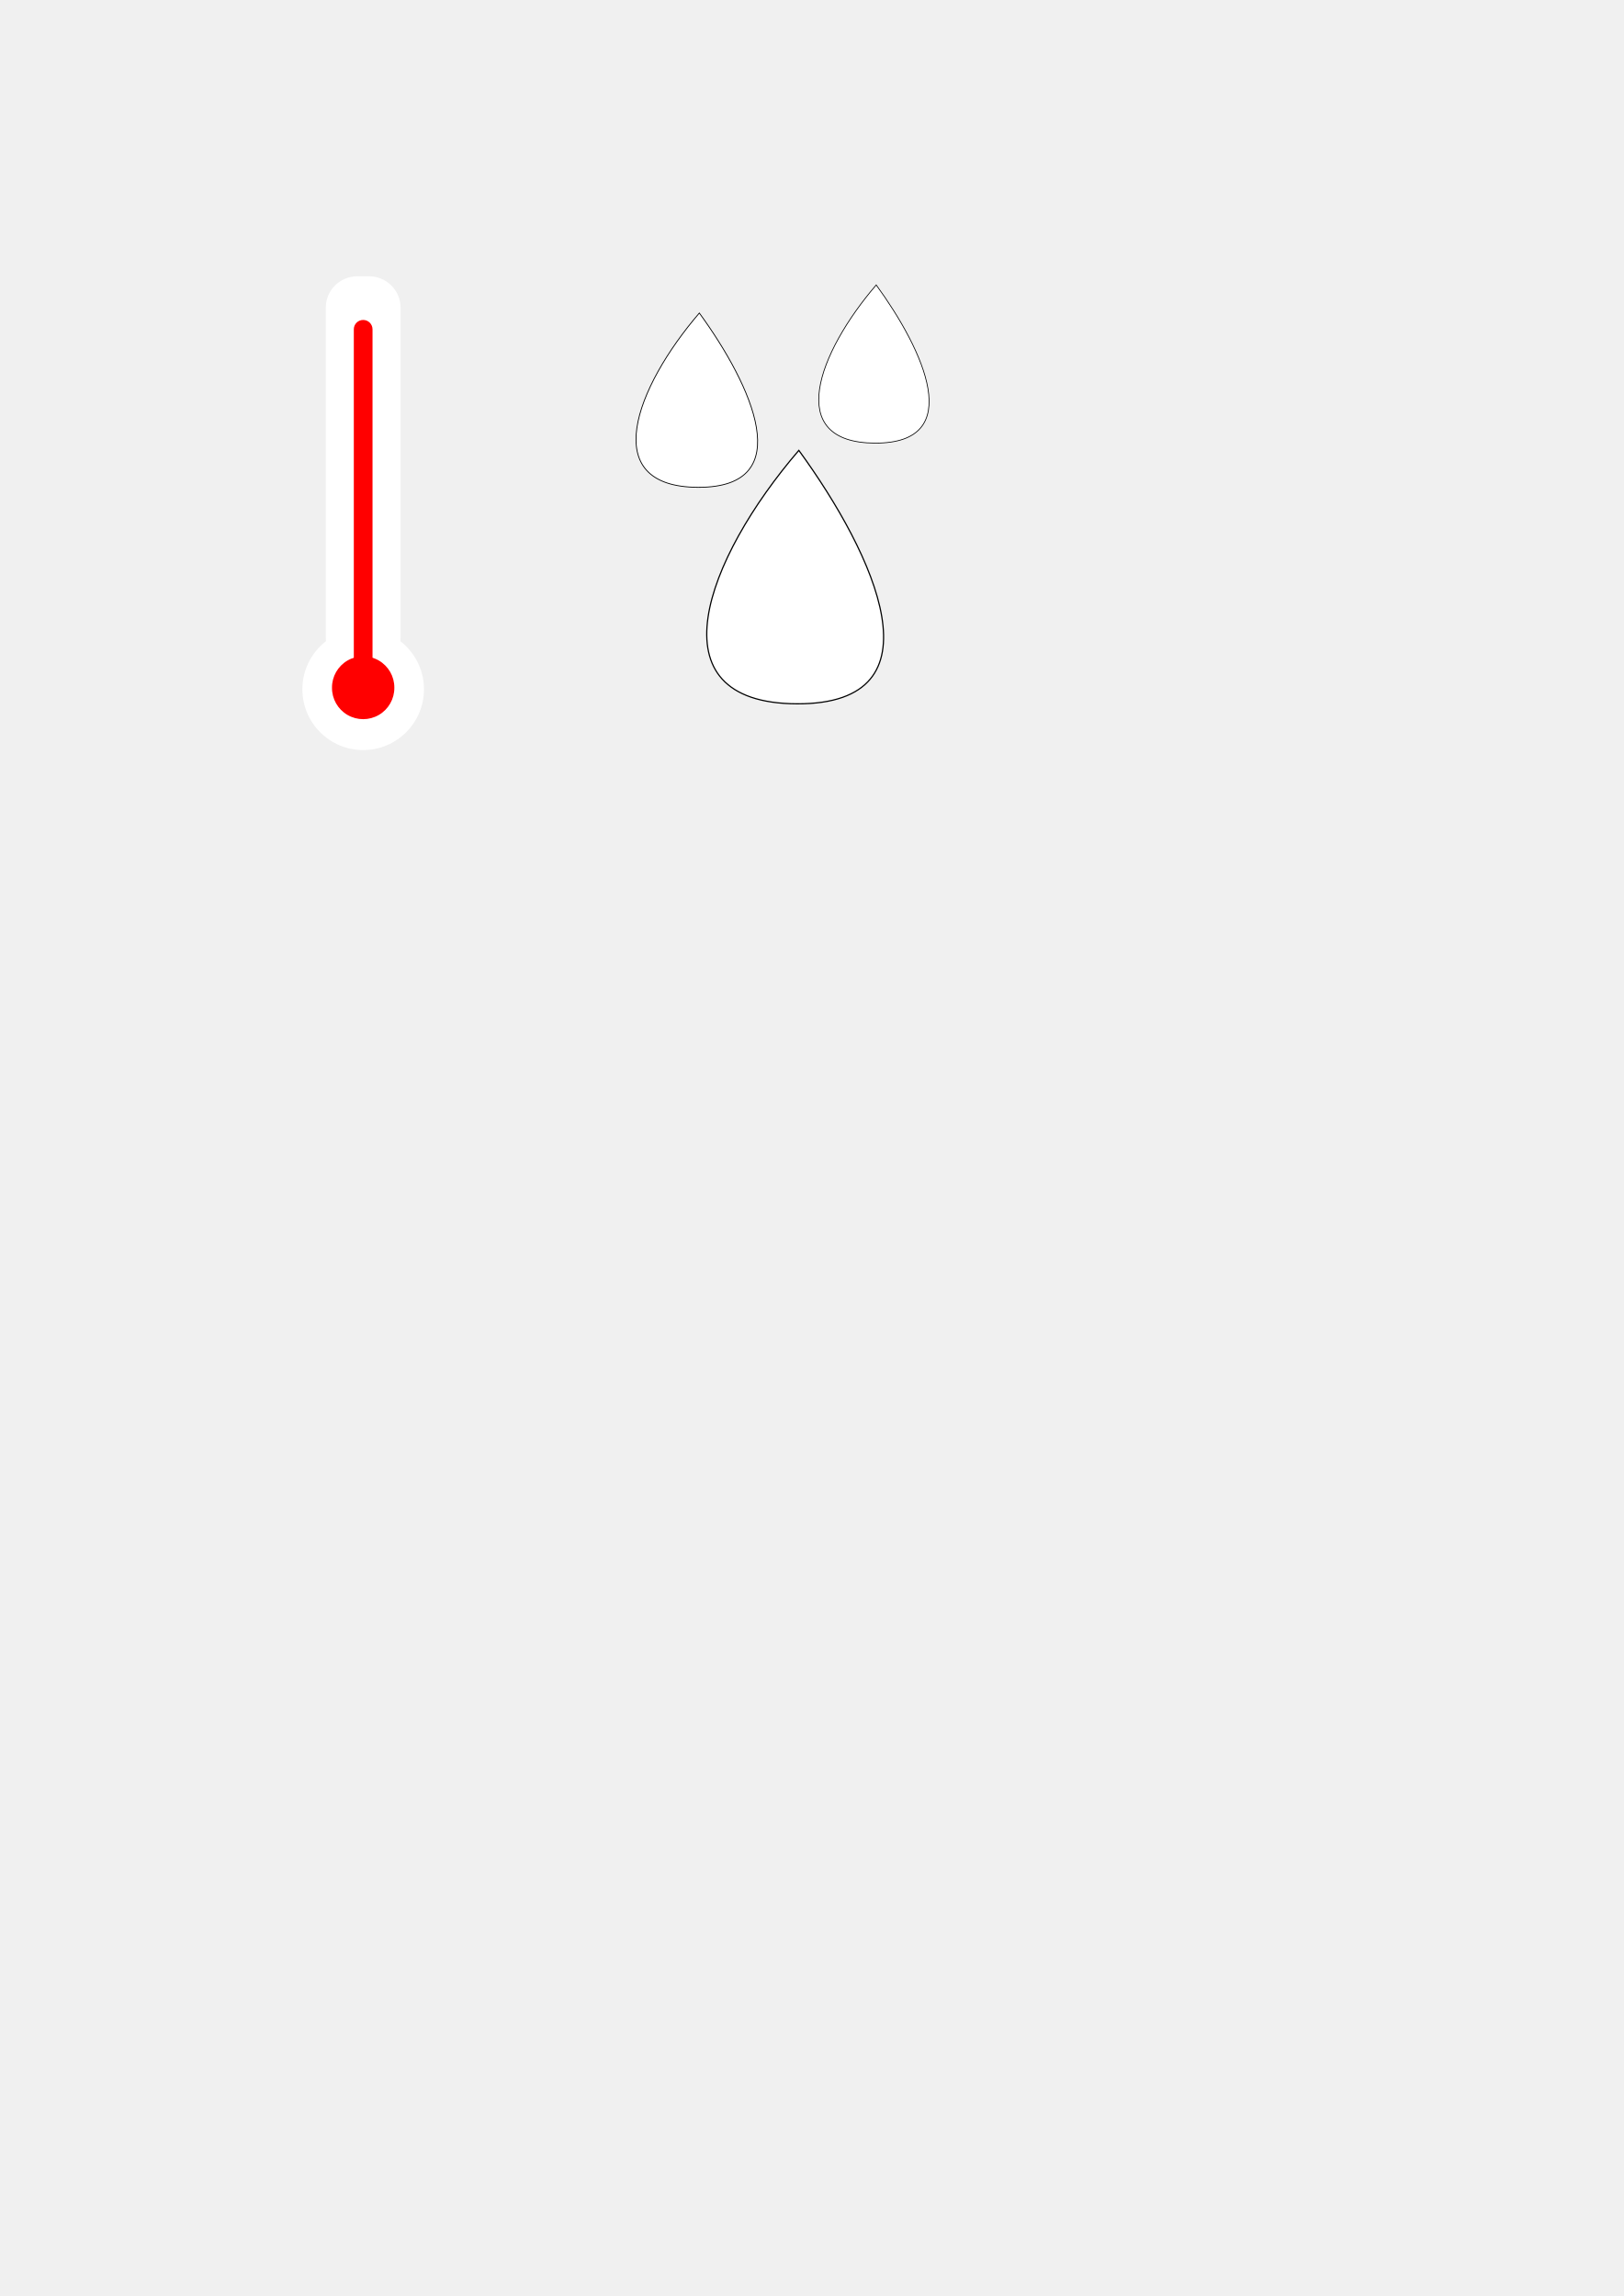
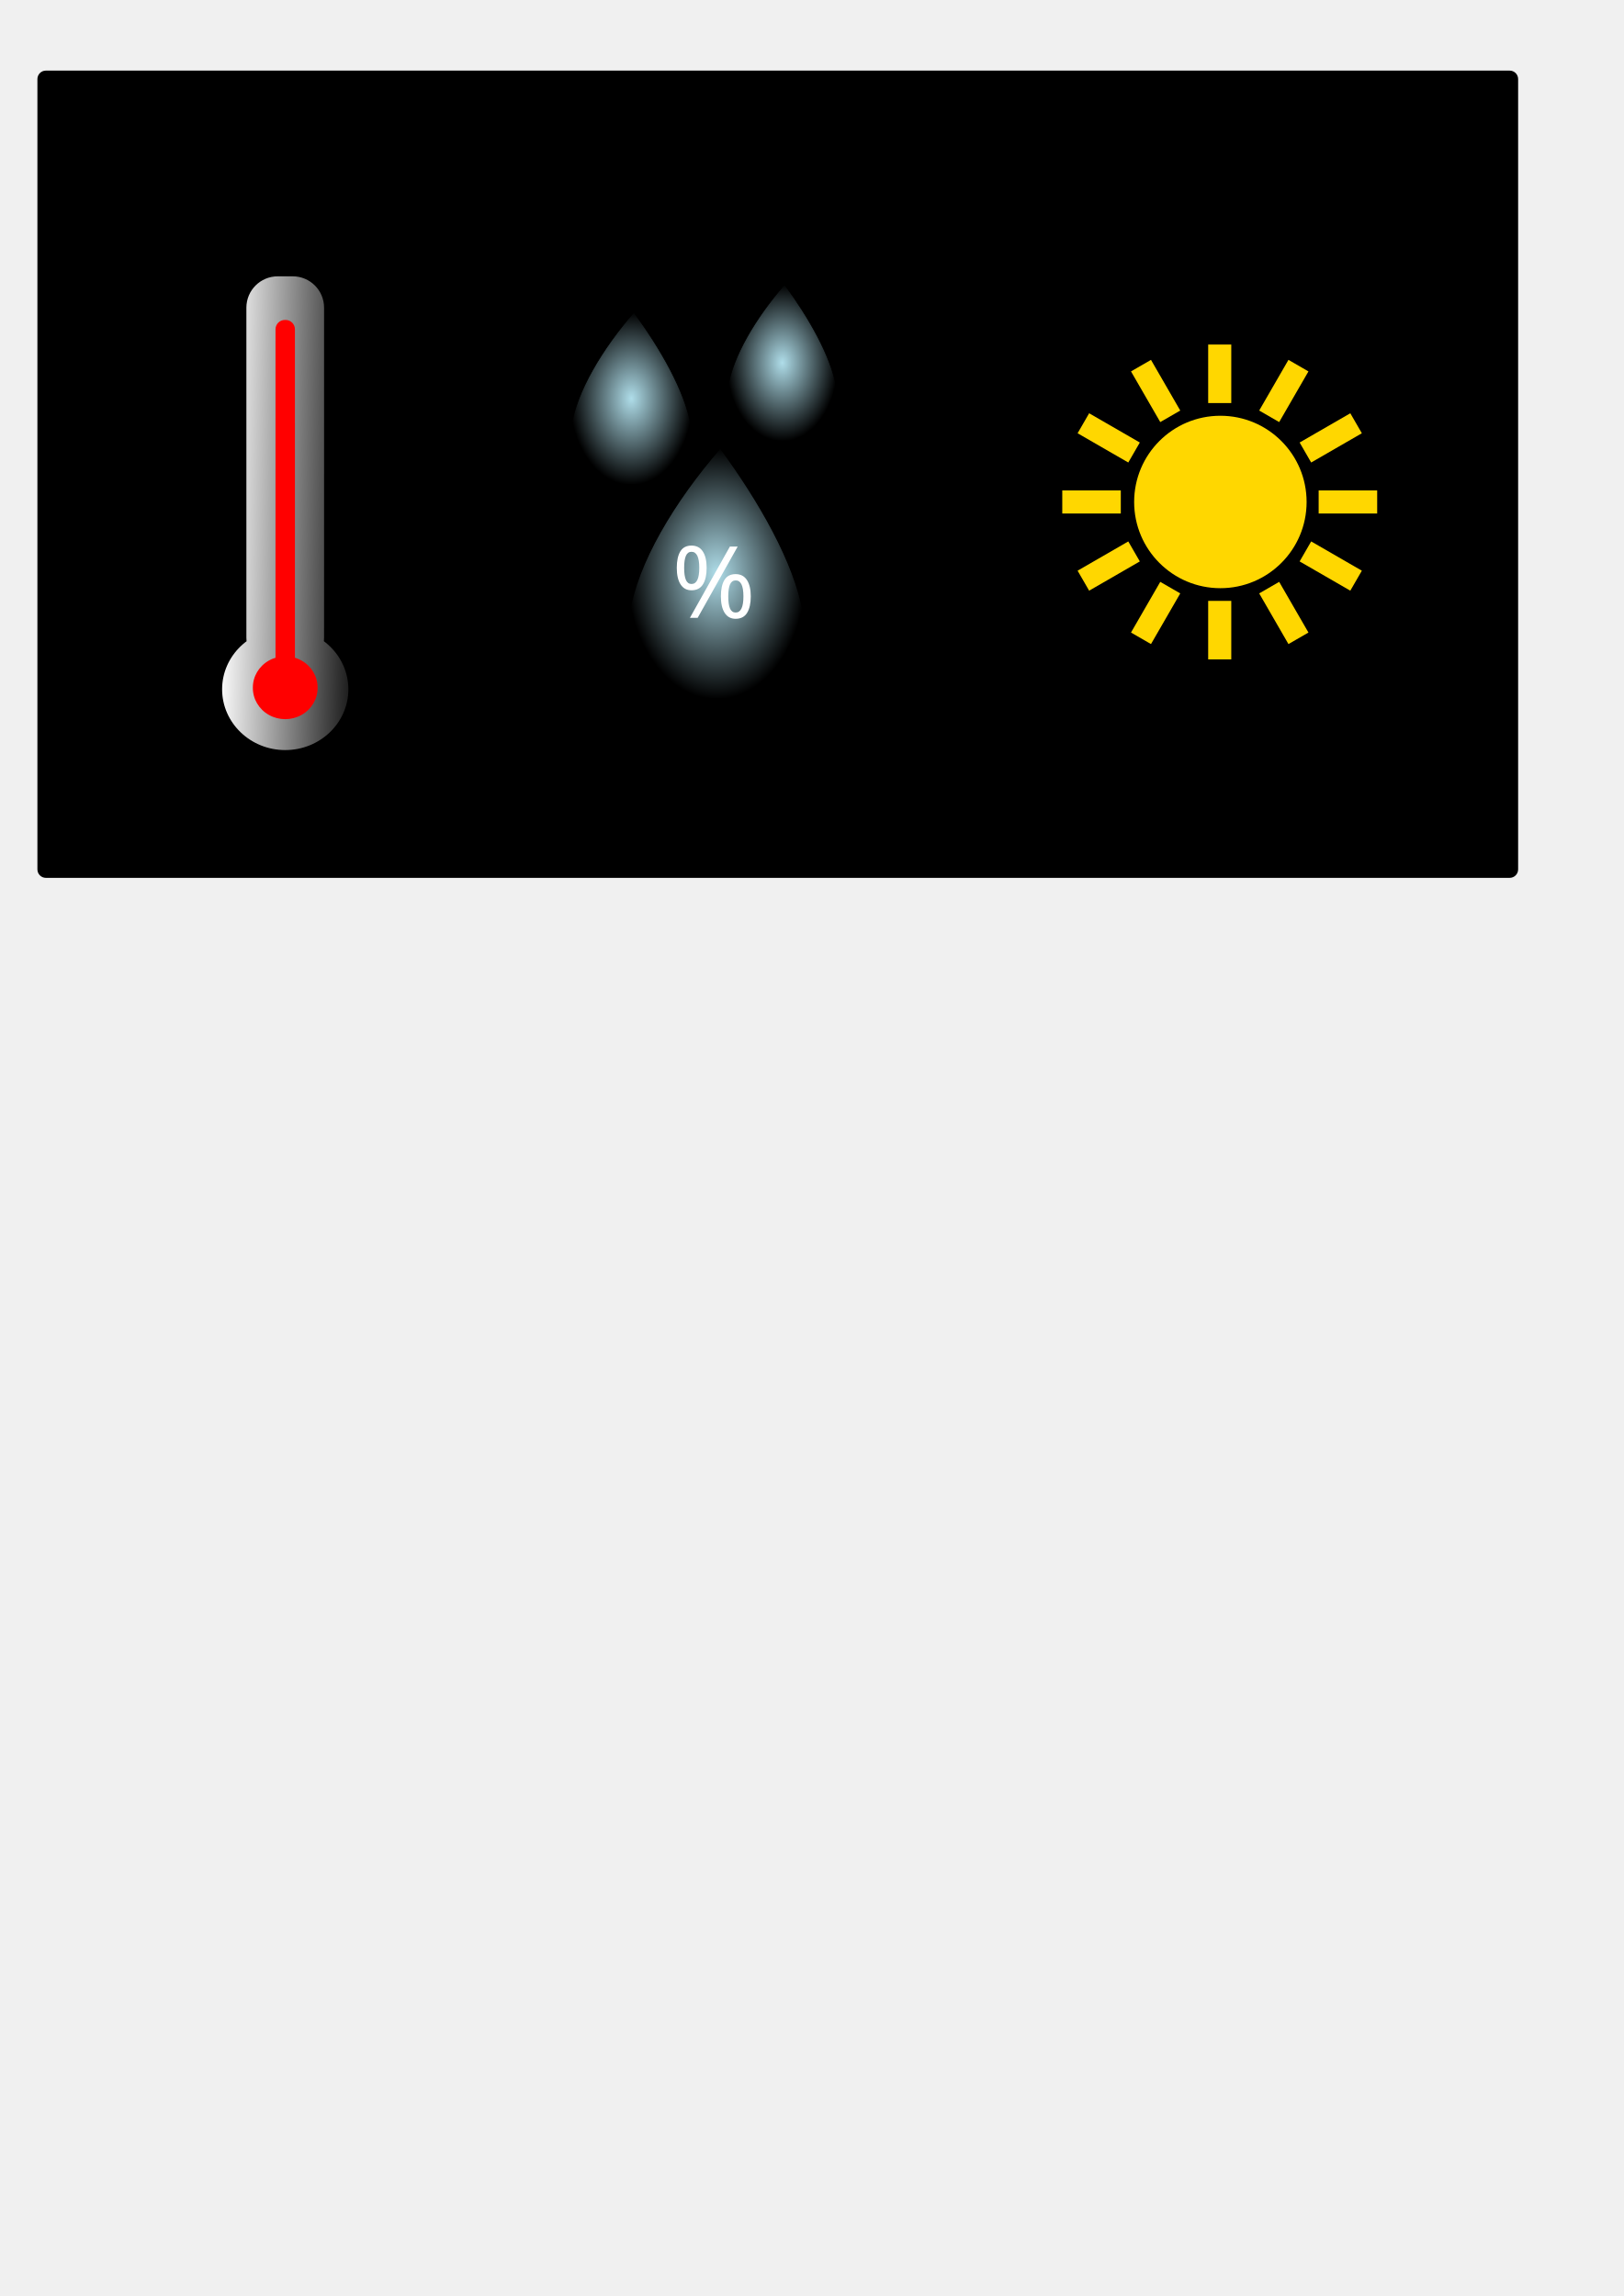
- <svg xmlns="http://www.w3.org/2000/svg" width="744.094" height="1052.362" id="svg2" version="1.1">
-   <defs id="defs4" />
+ <svg xmlns="http://www.w3.org/2000/svg" xmlns:xlink="http://www.w3.org/1999/xlink" width="744.094" height="1052.362" id="svg2" version="1.1">
+   <defs id="defs4">
+     <linearGradient id="linearGradient3902">
+       <stop style="stop-color:#ffffff;stop-opacity:1;" offset="0" id="stop3904" />
+       <stop style="stop-color:#ffffff;stop-opacity:0;" offset="1" id="stop3906" />
+     </linearGradient>
+     <linearGradient id="linearGradient3882">
+       <stop style="stop-color:#afdde9;stop-opacity:1;" offset="0" id="stop3884" />
+       <stop style="stop-color:#afdde9;stop-opacity:0;" offset="1" id="stop3886" />
+     </linearGradient>
+     <linearGradient id="linearGradient3874">
+       <stop style="stop-color:#afdde9;stop-opacity:1;" offset="0" id="stop3876" />
+       <stop style="stop-color:#afdde9;stop-opacity:0;" offset="1" id="stop3878" />
+     </linearGradient>
+     <linearGradient id="linearGradient3864">
+       <stop style="stop-color:#afdde9;stop-opacity:1;" offset="0" id="stop3866" />
+       <stop style="stop-color:#afdde9;stop-opacity:0;" offset="1" id="stop3868" />
+     </linearGradient>
+     <radialGradient xlink:href="#linearGradient3864" id="radialGradient3872" cx="364.402" cy="264.505" fx="364.402" fy="264.505" r="40.791" gradientTransform="matrix(1,0,0,1.430646,0,-113.9082)" gradientUnits="userSpaceOnUse" />
+     <radialGradient xlink:href="#linearGradient3874" id="radialGradient3880" cx="400.496" cy="166.852" fx="400.496" fy="166.852" r="25.456" gradientTransform="matrix(1,0,0,1.430646,0,-71.85419)" gradientUnits="userSpaceOnUse" />
+     <radialGradient xlink:href="#linearGradient3882" id="radialGradient3888" cx="319.33" cy="183.421" fx="319.33" fy="183.421" r="28.051" gradientTransform="matrix(1,0,0,1.430646,0,-78.98963)" gradientUnits="userSpaceOnUse" />
+     <linearGradient xlink:href="#linearGradient3902" id="linearGradient3908" x1="145.714" y1="344.89" x2="236.19" y2="346.868" gradientUnits="userSpaceOnUse" />
+     <radialGradient xlink:href="#linearGradient3882" id="radialGradient6180" gradientUnits="userSpaceOnUse" gradientTransform="matrix(1,0,0,1.430646,-30,-78.98963)" cx="319.33" cy="183.421" fx="319.33" fy="183.421" r="28.051" />
+     <radialGradient xlink:href="#linearGradient3874" id="radialGradient6183" gradientUnits="userSpaceOnUse" gradientTransform="matrix(1,0,0,1.430646,-42,-71.85419)" cx="400.496" cy="166.852" fx="400.496" fy="166.852" r="25.456" />
+     <radialGradient xlink:href="#linearGradient3864" id="radialGradient6186" gradientUnits="userSpaceOnUse" gradientTransform="matrix(1,0,0,1.430646,-36,-113.9082)" cx="364.402" cy="264.505" fx="364.402" fy="264.505" r="40.791" />
+     <radialGradient xlink:href="#linearGradient3864" id="radialGradient6196" gradientUnits="userSpaceOnUse" gradientTransform="matrix(1,0,0,1.430646,-36,-113.9082)" cx="364.402" cy="264.505" fx="364.402" fy="264.505" r="40.791" />
+     <radialGradient xlink:href="#linearGradient3874" id="radialGradient6198" gradientUnits="userSpaceOnUse" gradientTransform="matrix(1,0,0,1.430646,-42,-71.85419)" cx="400.496" cy="166.852" fx="400.496" fy="166.852" r="25.456" />
+     <radialGradient xlink:href="#linearGradient3882" id="radialGradient6200" gradientUnits="userSpaceOnUse" gradientTransform="matrix(1,0,0,1.430646,-30,-78.98963)" cx="319.33" cy="183.421" fx="319.33" fy="183.421" r="28.051" />
+     <radialGradient xlink:href="#linearGradient3882" id="radialGradient6206" gradientUnits="userSpaceOnUse" gradientTransform="matrix(1,0,0,1.41437,-30,-76.79648)" cx="319.33" cy="183.421" fx="319.33" fy="183.421" r="28.051" />
+     <radialGradient xlink:href="#linearGradient3874" id="radialGradient6209" gradientUnits="userSpaceOnUse" gradientTransform="matrix(1,0,0,1.41437,-42,-69.74222)" cx="400.496" cy="166.852" fx="400.496" fy="166.852" r="25.456" />
+     <radialGradient xlink:href="#linearGradient3864" id="radialGradient6212" gradientUnits="userSpaceOnUse" gradientTransform="matrix(1,0,0,1.41437,-36,-111.3178)" cx="364.402" cy="264.505" fx="364.402" fy="264.505" r="40.791" />
+   </defs>
  <g id="layer1">
-     <g id="g2997">
-       <rect ry="4.286" y="96.648" x="97.143" height="268.571" width="134.286" id="rect2995" style="fill:none;fill-opacity:1;stroke:none" />
-       <rect ry="14.4" y="126.648" x="149.286" height="180" width="34.286" id="rect2985" style="fill:#ffffff;fill-opacity:1;stroke:none" />
-       <path transform="matrix(0.7222222,0,0,0.7222222,33.33333,-13.86765)" d="m 222.857,456.648 a 38.571,38.571 0 1 1 -77.143,0 38.571,38.571 0 1 1 77.143,0 z" id="path2989" style="fill:#ffffff;fill-opacity:1;stroke:none" />
-       <path transform="translate(-130.7143,-18.57143)" d="m 311.429,333.791 a 14.286,14.286 0 1 1 -28.571,0 14.286,14.286 0 1 1 28.571,0 z" id="path2991" style="fill:#ff0000;fill-opacity:1;stroke:none" />
-       <rect ry="4.286" y="146.648" x="162.143" height="165.714" width="8.571" id="rect2993" style="fill:#ff0000;fill-opacity:1;stroke:none" />
+     <rect style="fill:#000000;stroke:none" id="rect3078" width="678.571" height="370" x="17.143" y="32.362" ry="3.881" />
+     <g id="g3910">
+       <rect ry="4.286" y="96.648" x="30" height="268.571" width="201.429" id="rect2995" style="fill:none;stroke:none" />
+       <path d="m 222.857,456.648 c 0,21.302 -17.269,38.571 -38.571,38.571 -21.302,0 -38.571,-17.269 -38.571,-38.571 0,-21.302 17.269,-38.571 38.571,-38.571 21.302,0 38.571,17.269 38.571,38.571 z m -43.108,-262.088 9.073,0 c 10.637,0 19.2,8.893 19.2,19.938 l 0,209.354 c 0,11.046 -8.563,19.938 -19.2,19.938 l -9.073,0 c -10.637,0 -19.2,-8.893 -19.2,-19.938 l 0,-209.354 c 0,-11.046 8.563,-19.938 19.2,-19.938 z" style="fill:url(#linearGradient3908);fill-opacity:1;stroke:none" transform="matrix(0.75,0,0,0.7222222,-7.499996,-13.86765)" id="path2989" />
+       <path transform="matrix(1.038461,0,0,1,-177.8571,-18.57143)" d="m 311.429,333.791 a 14.286,14.286 0 1 1 -28.571,0 14.286,14.286 0 1 1 28.571,0 z" id="path2991" style="fill:#ff0000;fill-opacity:1;stroke:none" />
+       <rect ry="4.286" y="146.648" x="126.264" height="165.714" width="8.901" id="rect2993" style="fill:#ff0000;fill-opacity:1;stroke:none" />
    </g>
-     <g id="g3021">
-       <path id="path3013" d="m 365.301,322.59 c 67.389,0.205 35.781,-68.088 0.78,-116.169 -42.553,49.503 -68.169,115.964 -0.78,116.169 z" style="fill:#ffffff;stroke:#000000;stroke-width:0.546px;stroke-linecap:butt;stroke-linejoin:miter;stroke-opacity:1" />
-       <path style="fill:#ffffff;stroke:#000000;stroke-width:0.341px;stroke-linecap:butt;stroke-linejoin:miter;stroke-opacity:1" d="m 401.057,203.1 c 42.055,0.128 22.329,-42.491 0.487,-72.496 -26.556,30.893 -42.541,72.369 -0.487,72.496 z" id="path3015" />
-       <path id="path3017" d="m 319.948,223.364 c 46.341,0.141 24.605,-46.822 0.536,-79.886 -29.263,34.042 -46.877,79.745 -0.536,79.886 z" style="fill:#ffffff;stroke:#000000;stroke-width:0.375px;stroke-linecap:butt;stroke-linejoin:miter;stroke-opacity:1" />
-       <rect ry="3.881" y="113.791" x="264.286" height="232.857" width="191.429" id="rect3019" style="fill:none;stroke:none" />
+     <g id="g6214">
+       <path id="path3013" d="m 329.301,320.214 c 67.389,0.202 35.781,-67.314 0.78,-114.847 -42.553,48.94 -68.169,114.645 -0.78,114.847 z" style="fill:url(#radialGradient6212);fill-opacity:1;stroke:#000000;stroke-width:0.543px;stroke-linecap:butt;stroke-linejoin:miter;stroke-opacity:1" />
+       <path style="fill:url(#radialGradient6209);fill-opacity:1;stroke:#000000;stroke-width:0.339px;stroke-linecap:butt;stroke-linejoin:miter;stroke-opacity:1" d="m 359.057,202.084 c 42.055,0.126 22.329,-42.008 0.487,-71.672 -26.556,30.541 -42.541,71.545 -0.487,71.672 z" id="path3015" />
+       <path id="path3017" d="m 289.948,222.117 c 46.341,0.139 24.605,-46.289 0.536,-78.977 -29.263,33.654 -46.877,78.838 -0.536,78.977 z" style="fill:url(#radialGradient6206);fill-opacity:1;stroke:#000000;stroke-width:0.373px;stroke-linecap:butt;stroke-linejoin:miter;stroke-opacity:1" />
+       <rect ry="3.837" y="113.791" x="235.429" height="230.208" width="172.857" id="rect3019" style="fill:none;stroke:none" />
+       <text transform="scale(1.005737,0.9942955)" id="text3890" y="284.795" x="306.133" style="font-size:45.985px;font-style:normal;font-variant:normal;font-weight:normal;font-stretch:normal;line-height:125%;letter-spacing:0px;word-spacing:0px;fill:#ffffff;fill-opacity:1;stroke:none;font-family:Humanst521 BT;-inkscape-font-specification:Humanst521 BT" xml:space="preserve">
+         <tspan y="284.795" x="306.133" id="tspan3892">%</tspan>
+       </text>
+     </g>
+     <g id="g6159">
+       <rect y="112.971" x="470.462" height="237.002" width="177.002" id="rect4633" style="fill:none;stroke:none" />
+       <g transform="translate(-3.795174,0)" id="g6144">
+         <path style="fill:#ffd700;stroke:none" id="path4454" d="m 1168.572,391.648 c 0,32.743 -26.543,59.286 -59.286,59.286 -32.743,0 -59.286,-26.543 -59.286,-59.286 0,-32.743 26.543,-59.286 59.286,-59.286 32.743,0 59.286,26.543 59.286,59.286 z" transform="matrix(0.6665349,0,0,0.6665349,-176.3221,-30.97081)" />
+         <rect style="fill:#ffd700;stroke:none" id="rect4456" width="26.82" height="10.58" x="608.094" y="224.786" />
+         <rect y="475.341" x="417.661" height="10.58" width="26.82" id="rect4506" style="fill:#ffd700;stroke:none" transform="matrix(0.8660254,-0.5,0.5,0.8660254,0,0)" />
+         <rect transform="matrix(0.5,-0.8660254,0.8660254,0.5,0,0)" style="fill:#ffd700;stroke:none" id="rect4508" width="26.82" height="10.58" x="127.463" y="597.111" />
+         <rect y="557.469" x="-184.74" height="10.58" width="26.82" id="rect4510" style="fill:#ffd700;stroke:none" transform="matrix(0,-1,1,0,0,0)" />
+         <rect transform="matrix(-0.5,-0.8660254,0.8660254,-0.5,0,0)" style="fill:#ffd700;stroke:none" id="rect4512" width="26.82" height="10.58" x="-435.295" y="367.035" />
+         <rect y="76.838" x="-557.066" height="10.58" width="26.82" id="rect4514" style="fill:#ffd700;stroke:none" transform="matrix(-0.8660254,-0.5,0.5,-0.8660254,0,0)" />
+         <rect transform="scale(-1,-1)" style="fill:#ffd700;stroke:none" id="rect4516" width="26.82" height="10.58" x="-517.423" y="-235.366" />
+         <rect y="-485.921" x="-326.989" height="10.58" width="26.82" id="rect4518" style="fill:#ffd700;stroke:none" transform="matrix(-0.8660254,0.5,-0.5,-0.8660254,0,0)" />
+         <rect transform="matrix(-0.5,0.8660254,-0.8660254,-0.5,0,0)" style="fill:#ffd700;stroke:none" id="rect4520" width="26.82" height="10.58" x="-36.792" y="-607.691" />
+         <rect y="-568.048" x="275.412" height="10.58" width="26.82" id="rect4522" style="fill:#ffd700;stroke:none" transform="matrix(0,1,-1,0,0,0)" />
+         <rect transform="matrix(0.5,0.8660254,-0.8660254,0.5,0,0)" style="fill:#ffd700;stroke:none" id="rect4524" width="26.82" height="10.58" x="525.967" y="-377.615" />
+         <rect y="-87.417" x="647.737" height="10.58" width="26.82" id="rect4526" style="fill:#ffd700;stroke:none" transform="matrix(0.8660254,0.5,-0.5,0.8660254,0,0)" />
+       </g>
    </g>
  </g>
</svg>
